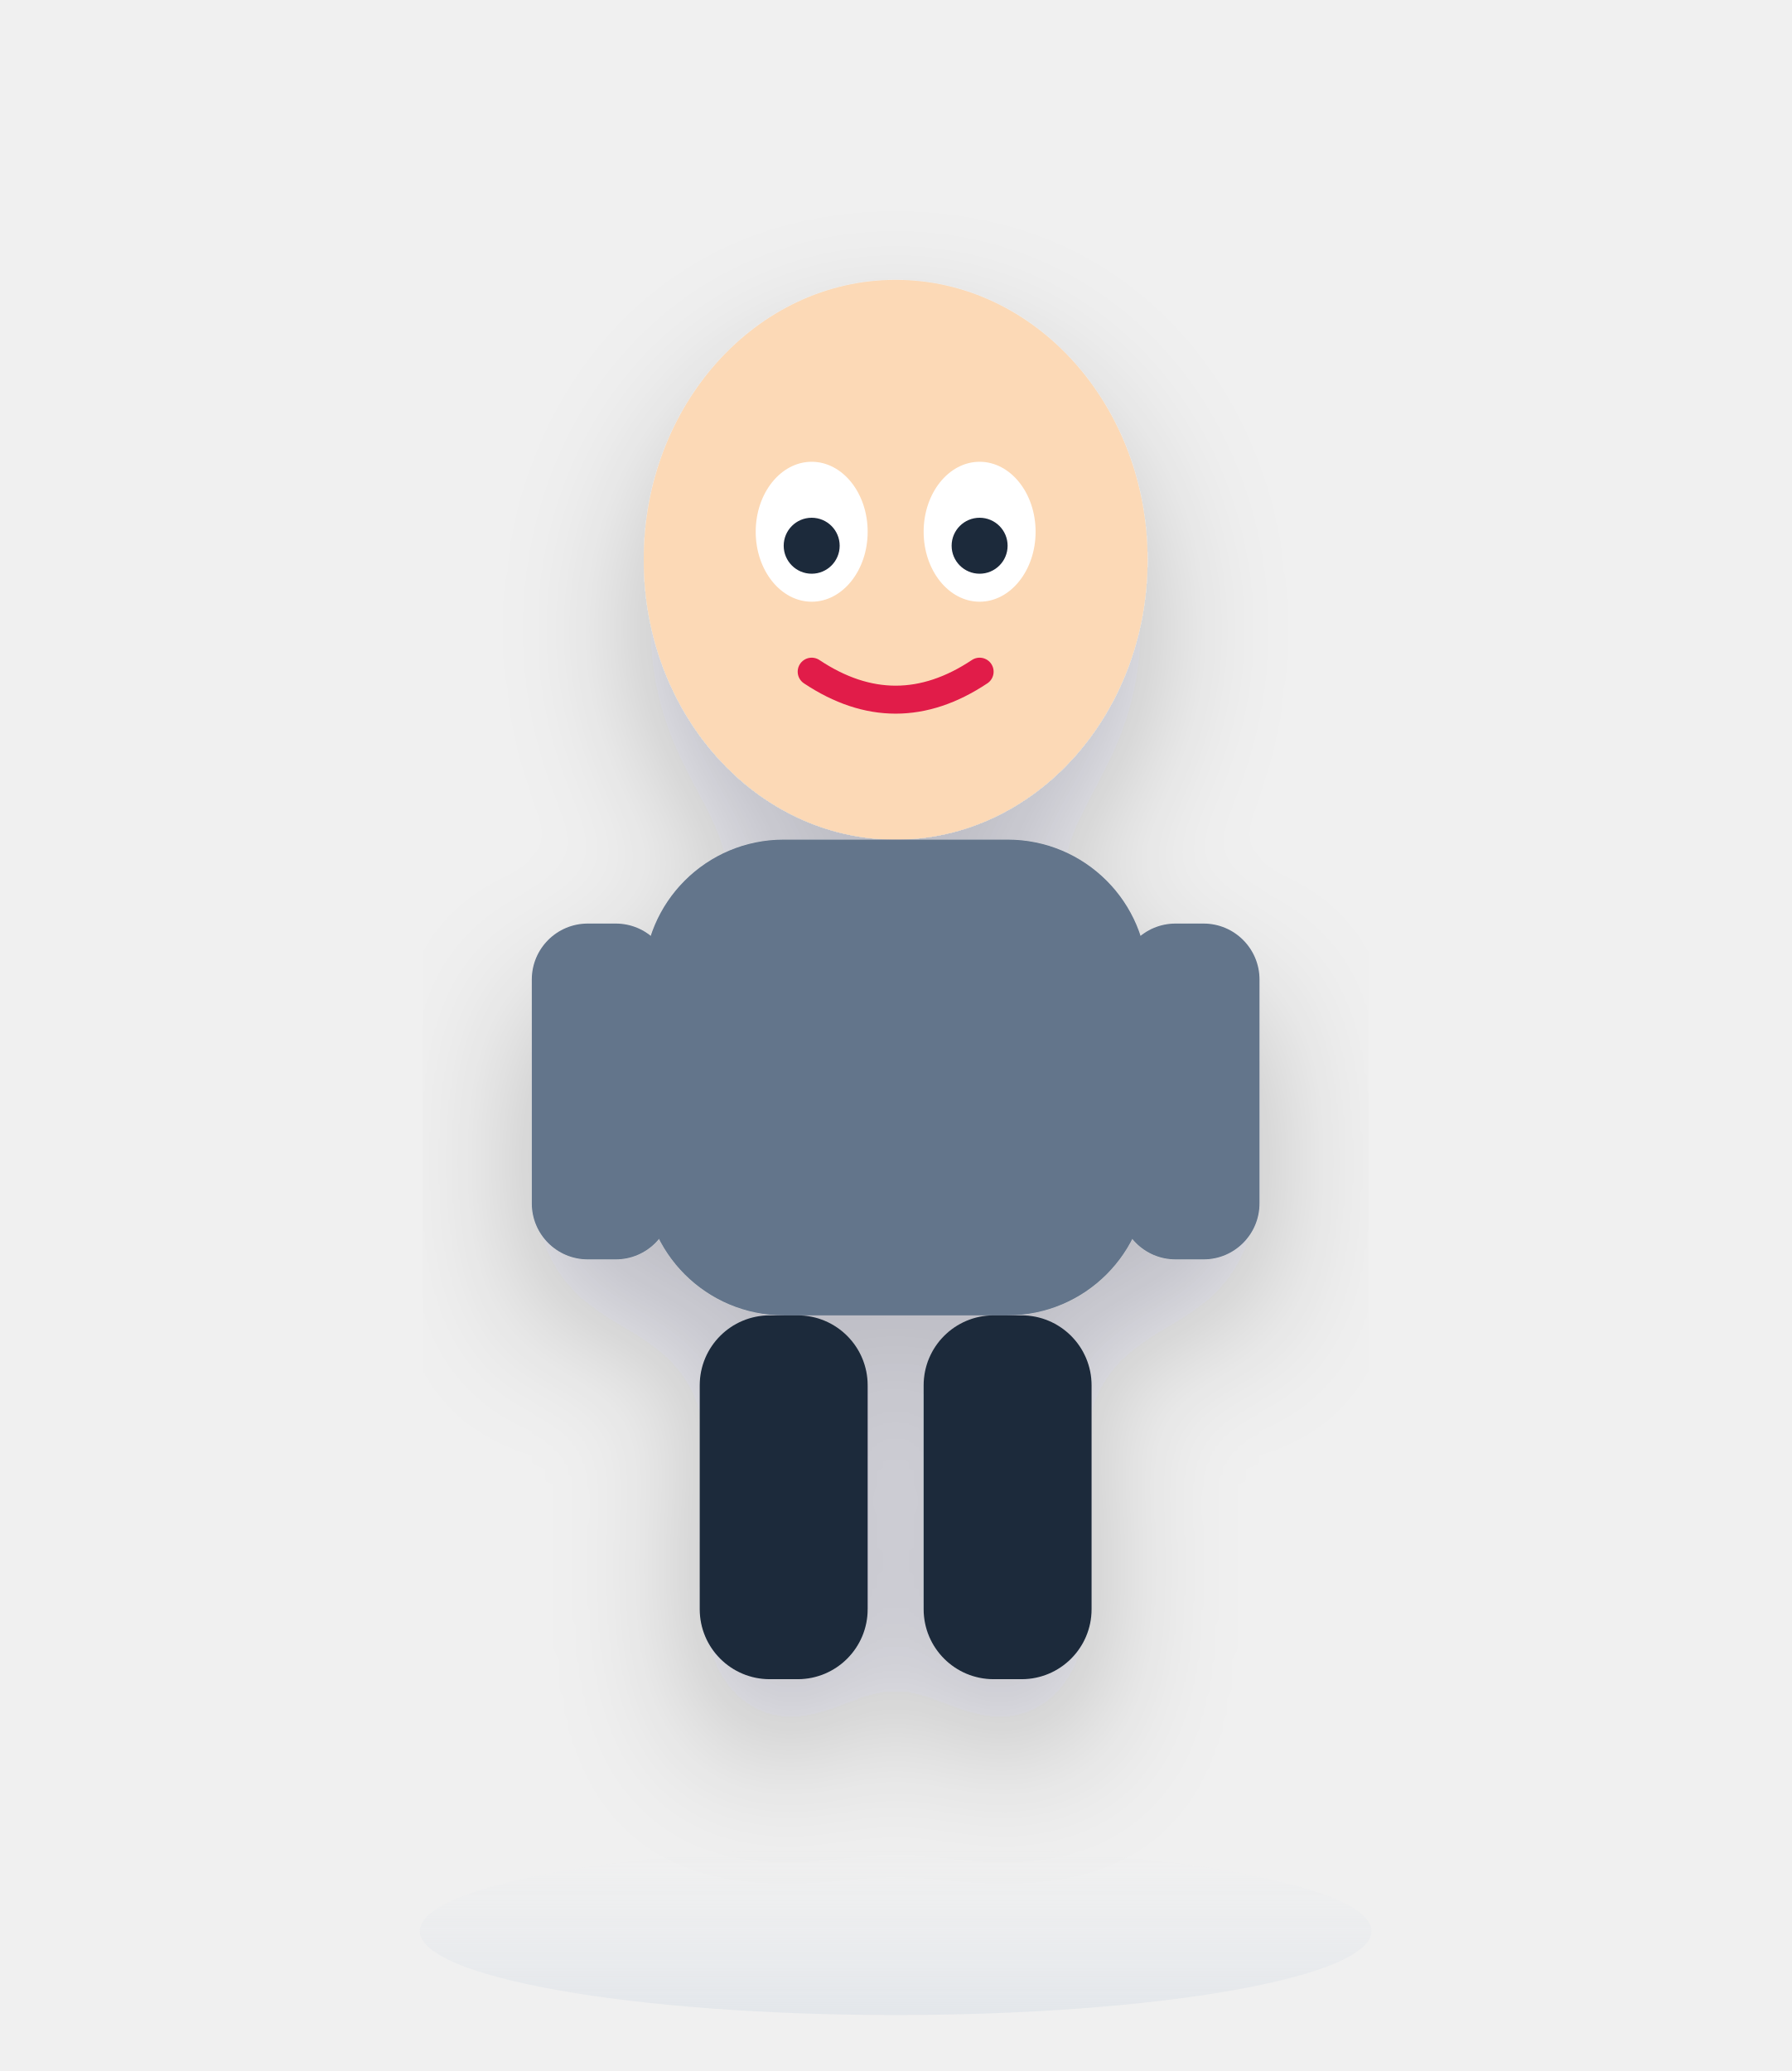
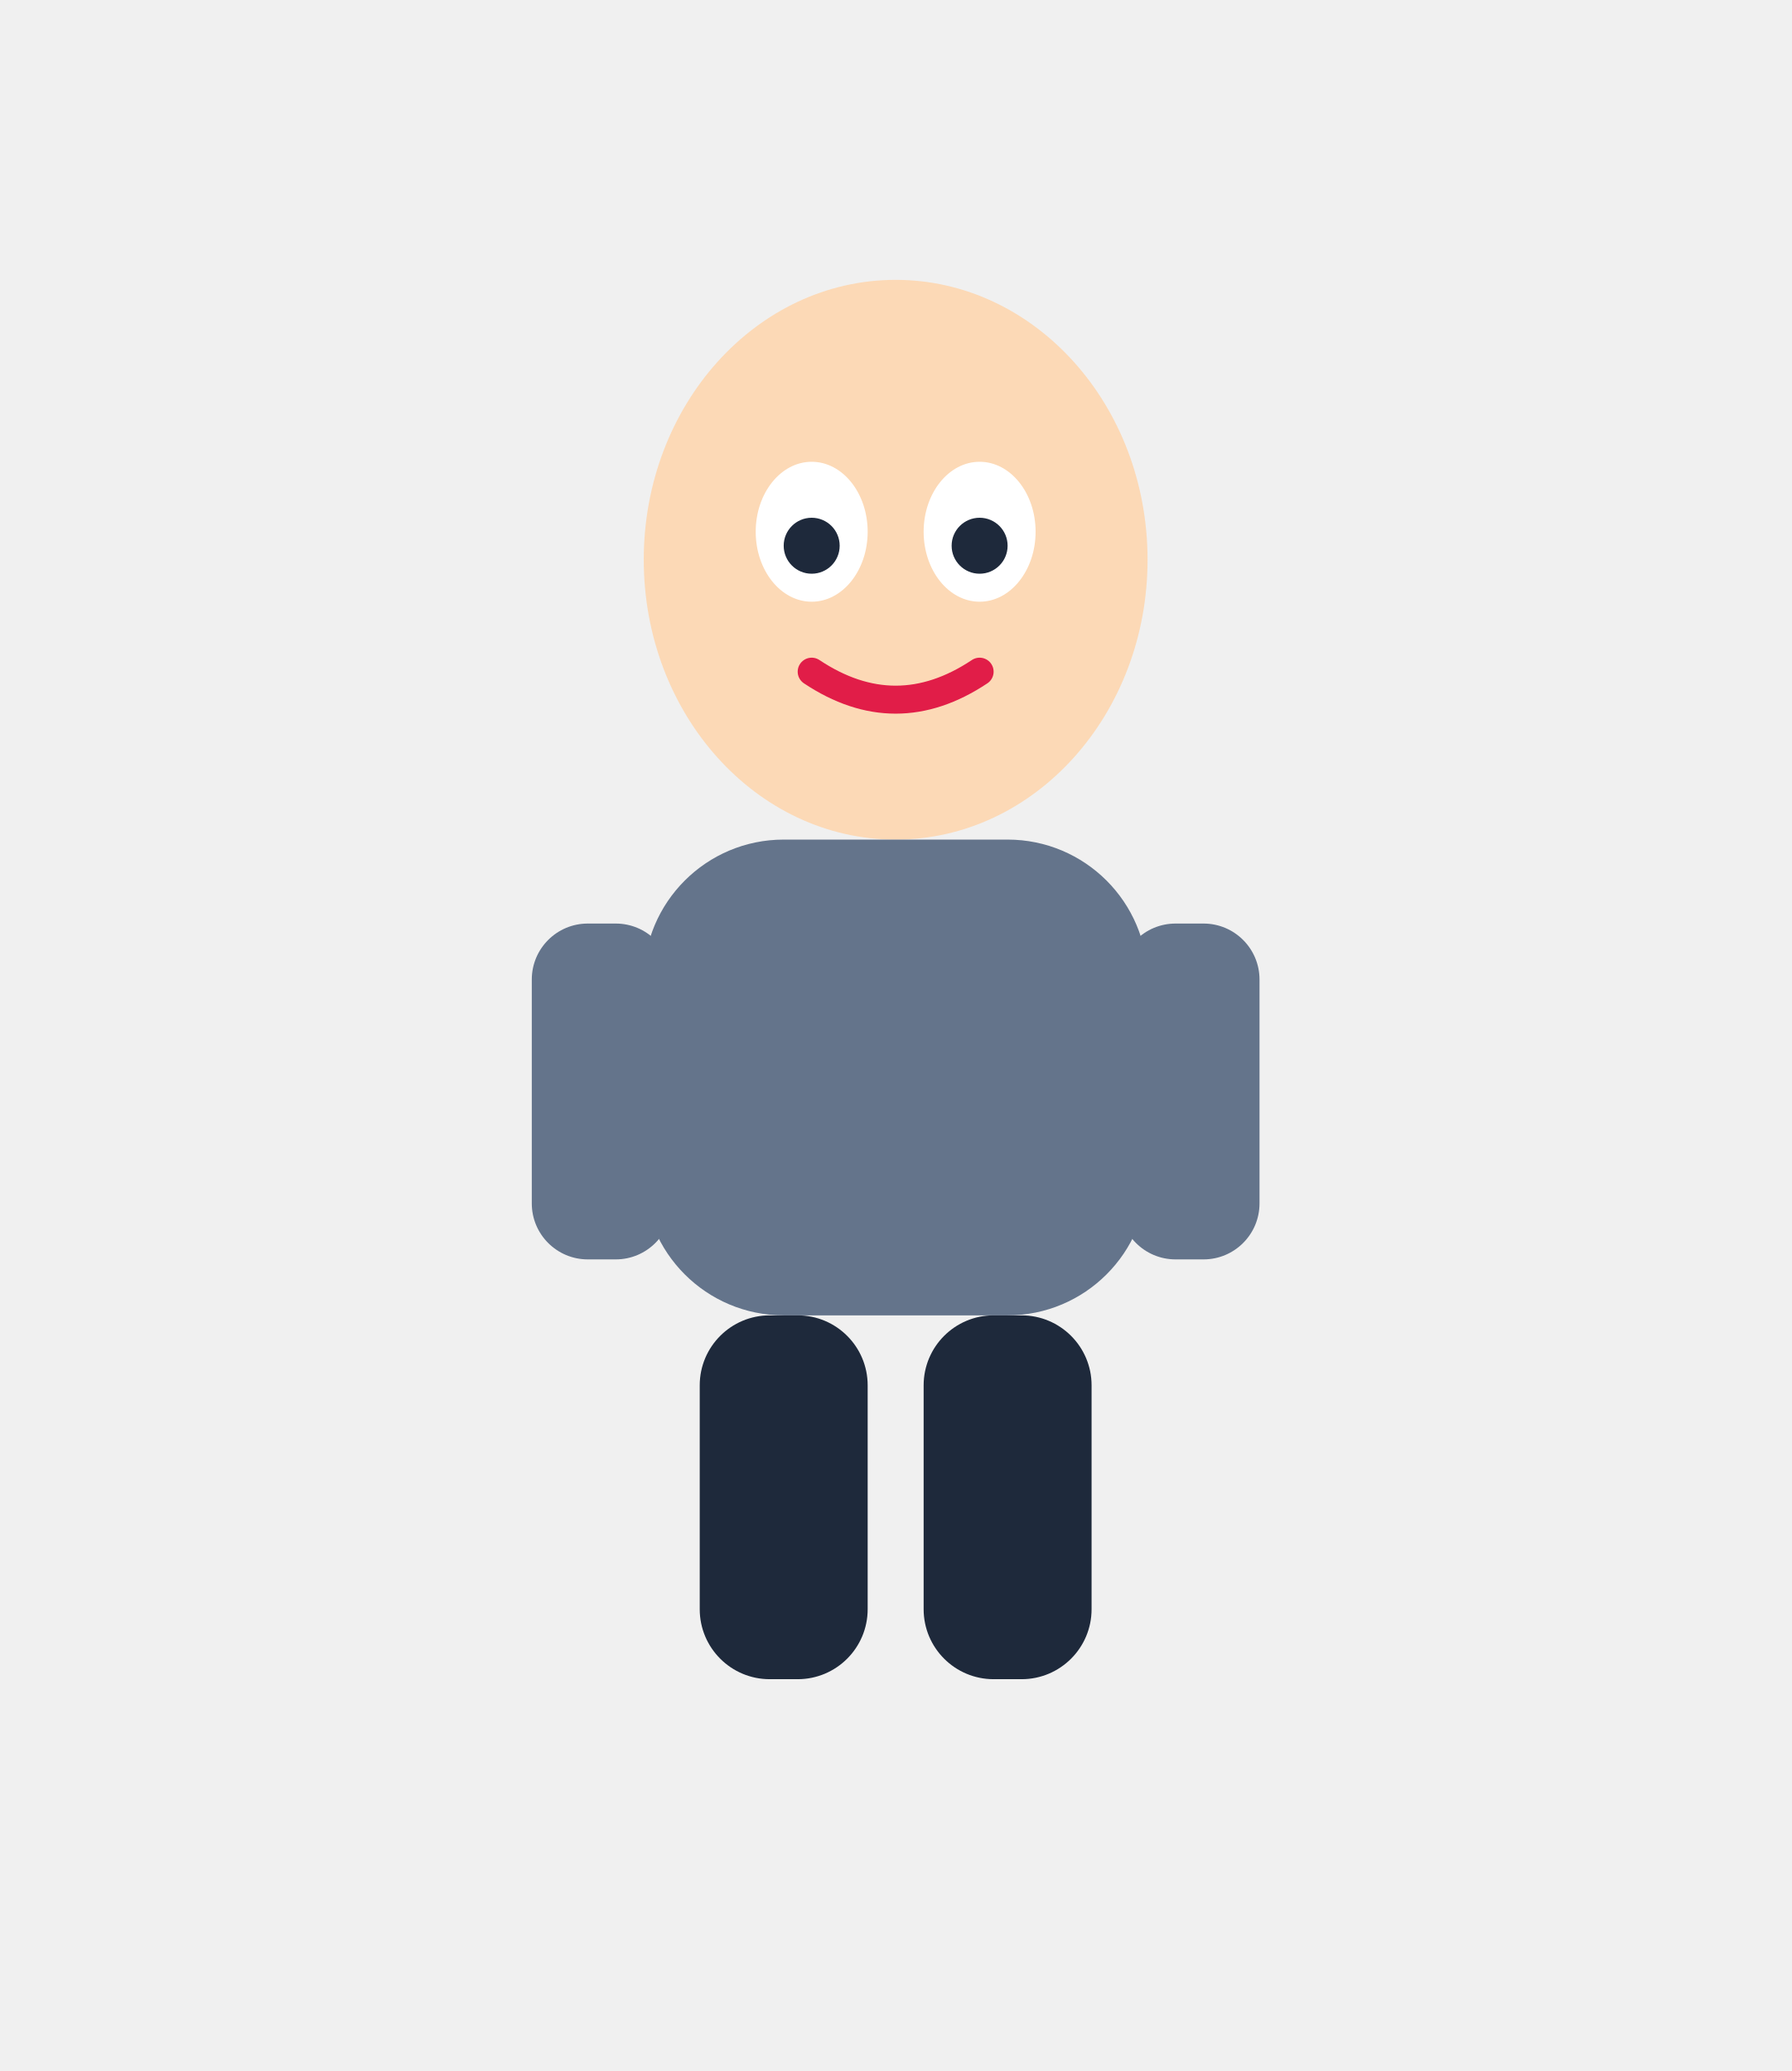
<svg xmlns="http://www.w3.org/2000/svg" viewBox="0 0 128 148" role="img" aria-hidden="true">
-   <defs>
-     <filter id="charShadow" x="-15%" y="-10%" width="130%" height="130%">
-       <feDropShadow dx="0" dy="5" stdDeviation="5" flood-color="#0f172a" flood-opacity="0.22" />
-     </filter>
-     <linearGradient id="floor" x1="0" y1="0" x2="0" y2="1">
-       <stop offset="0%" stop-color="#e2e8f0" stop-opacity="0" />
-       <stop offset="100%" stop-color="#cbd5e1" stop-opacity="0.35" />
-     </linearGradient>
-   </defs>
-   <ellipse cx="64" cy="138" rx="34" ry="6" fill="url(#floor)" />
-   <g filter="url(#charShadow)">
-     <ellipse cx="64" cy="40" rx="18" ry="20" fill="#fcd9b6" />
-     <ellipse cx="58" cy="38" rx="4" ry="5" fill="#ffffff" />
-     <ellipse cx="70" cy="38" rx="4" ry="5" fill="#ffffff" />
-     <circle cx="58" cy="39" r="2" fill="#1e293b" />
-     <circle cx="70" cy="39" r="2" fill="#1e293b" />
-     <path d="M58 48 Q64 52 70 48" fill="none" stroke="#e11d48" stroke-width="2" stroke-linecap="round" />
-     <rect x="46" y="60" width="36" height="34" rx="10" fill="#64748b" />
-     <rect x="38" y="66" width="10" height="24" rx="4" fill="#64748b" />
-     <rect x="80" y="66" width="10" height="24" rx="4" fill="#64748b" />
-     <rect x="50" y="94" width="12" height="26" rx="5" fill="#1e293b" />
-     <rect x="66" y="94" width="12" height="26" rx="5" fill="#1e293b" />
-   </g>
+   <ellipse cx="64" cy="40" rx="18" ry="20" fill="#fcd9b6" />
+   <ellipse cx="58" cy="38" rx="4" ry="5" fill="#ffffff" />
+   <ellipse cx="70" cy="38" rx="4" ry="5" fill="#ffffff" />
+   <circle cx="58" cy="39" r="2" fill="#1e293b" />
+   <circle cx="70" cy="39" r="2" fill="#1e293b" />
+   <path d="M58 48 Q64 52 70 48" fill="none" stroke="#e11d48" stroke-width="2" stroke-linecap="round" />
+   <rect x="46" y="60" width="36" height="34" rx="10" fill="#64748b" />
+   <rect x="38" y="66" width="10" height="24" rx="4" fill="#64748b" />
+   <rect x="80" y="66" width="10" height="24" rx="4" fill="#64748b" />
+   <rect x="50" y="94" width="12" height="26" rx="5" fill="#1e293b" />
+   <rect x="66" y="94" width="12" height="26" rx="5" fill="#1e293b" />
</svg>
